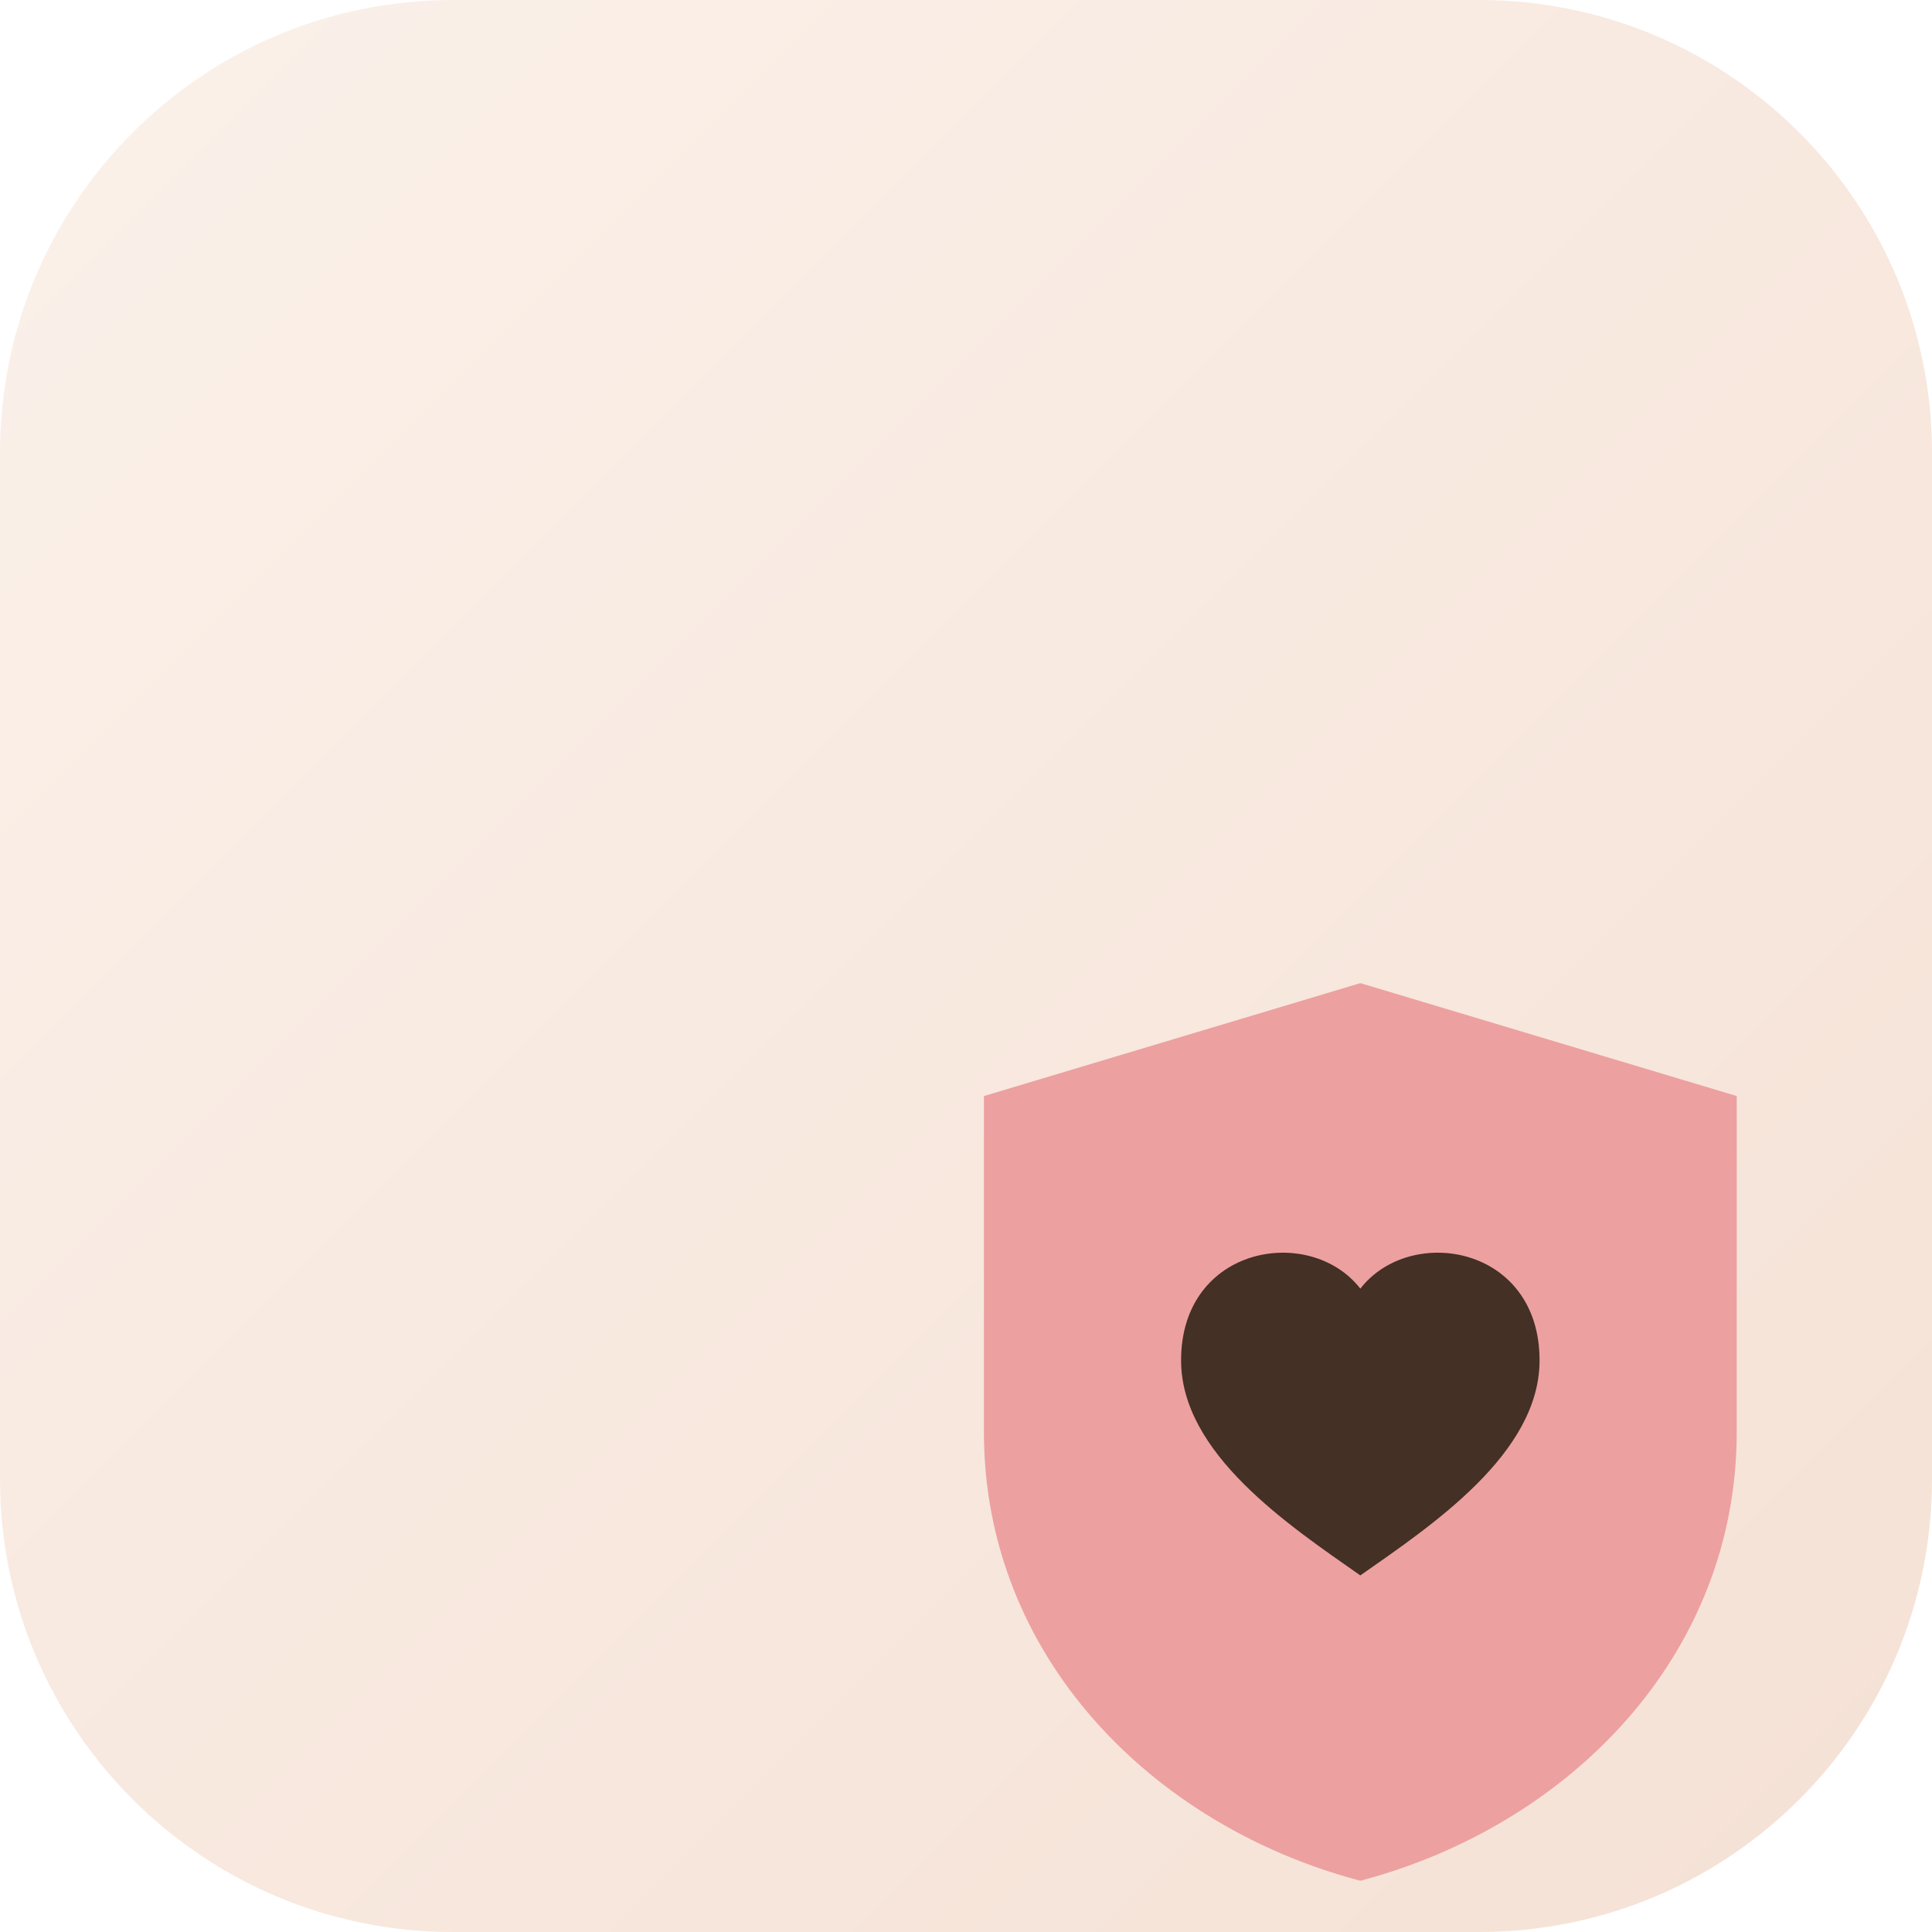
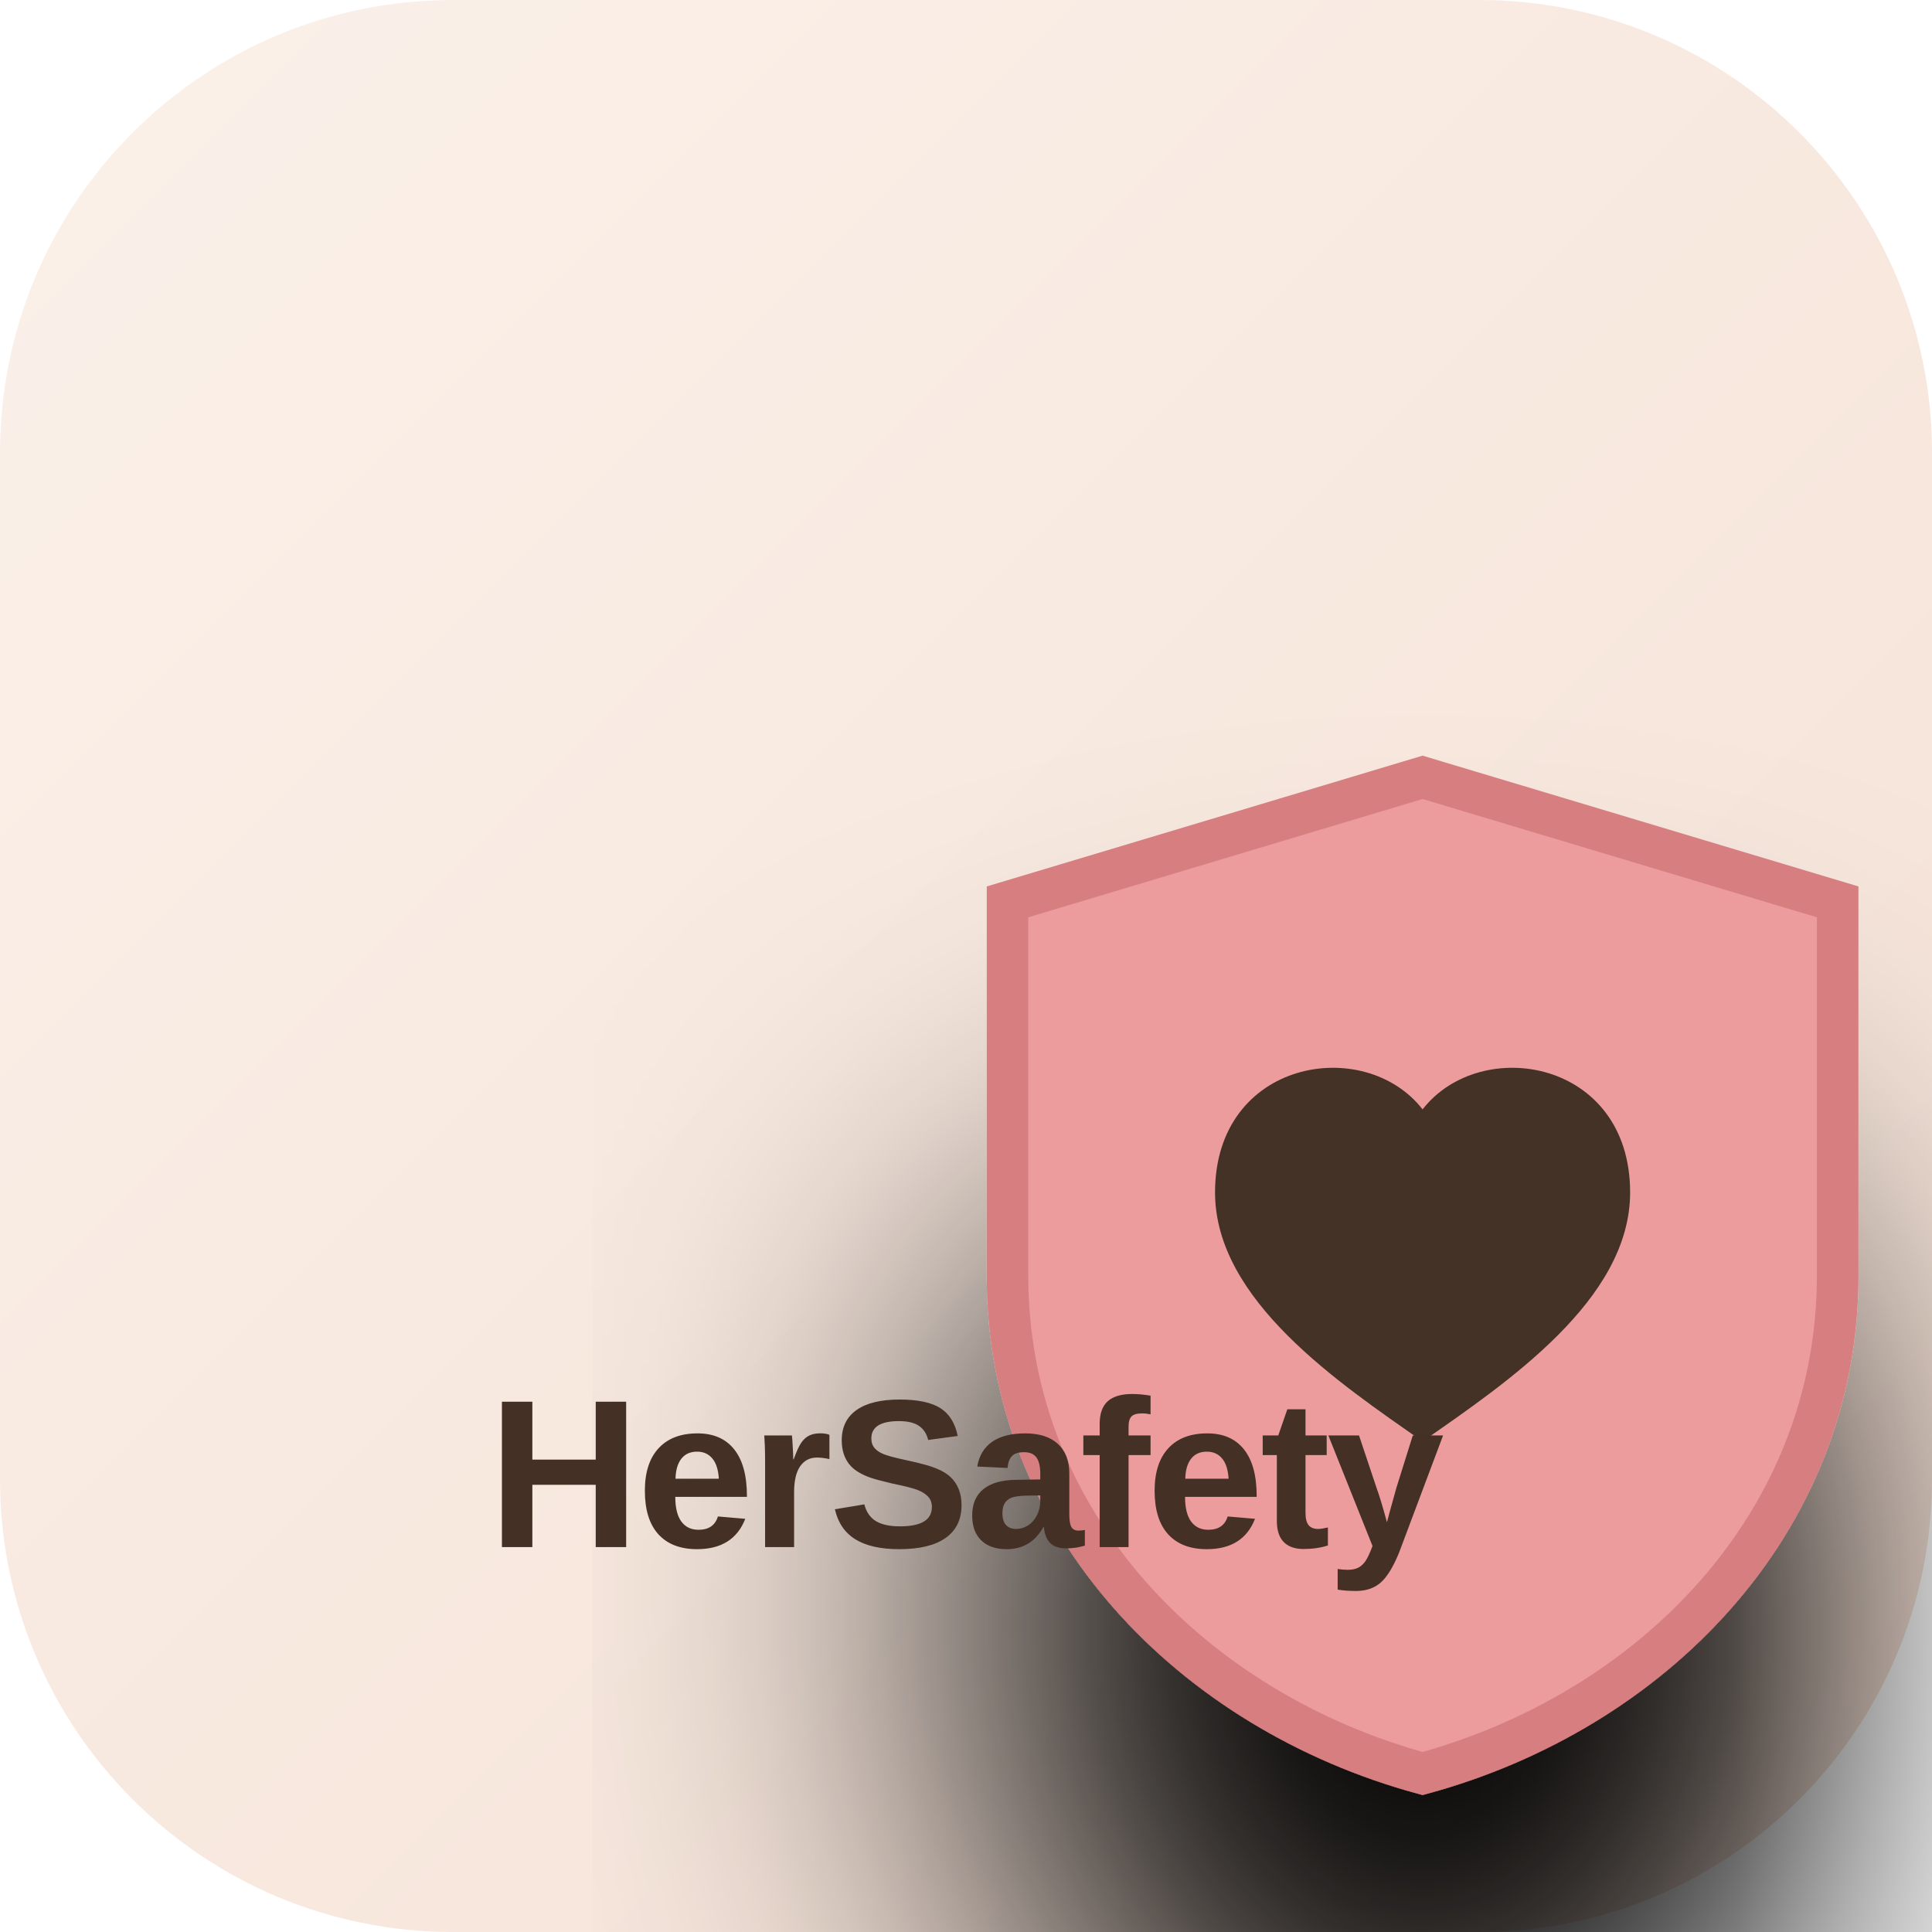
<svg xmlns="http://www.w3.org/2000/svg" viewBox="0 0 512 512">
  <defs>
    <linearGradient id="bg" x1="0%" y1="0%" x2="100%" y2="100%">
      <stop offset="0%" style="stop-color:#FBF1EA;stop-opacity:1" />
      <stop offset="100%" style="stop-color:#F5E1D5;stop-opacity:1" />
    </linearGradient>
+     <filter id="shadow" x="-50%" y="-50%" width="200%" height="200%">
+       <feDropShadow dx="0" dy="10" stdDeviation="20" floodOpacity="0.15" />
+     </filter>
  </defs>
  <rect width="512" height="512" rx="120" ry="120" fill="url(#bg)" />
-   <g transform="translate(256, 256) scale(9.5)">
-     <path d="M11 1 L21 4 V13 C21 19 16.5 23.5 11 25 C5.5 23.5 1 19 1 13 V4 Z" fill="#EC9C9D" stroke="#EC9C9D" strokeWidth="1.6" strokeLinejoin="round" opacity="0.95" />
+   <g transform="translate(256, 195) scale(11)" filter="url(#shadow)">
+     <path d="M11 1 L21 4 V13 C21 19 16.5 23.5 11 25 C5.5 23.5 1 19 1 13 V4 Z" fill="#EC9C9D" stroke="#D67E80" strokeWidth="0.8" strokeLinejoin="round" />
    <path d="M11 9 C9.6 7.2 6 7.8 6 11 C6 13.6 9 15.6 11 17 C13 15.6 16 13.6 16 11 C16 7.8 12.4 7.2 11 9 Z" fill="#443025" />
  </g>
+   <text x="256" y="410" font-size="56" font-weight="700" fill="#443025" text-anchor="middle" font-family="Arial, sans-serif" letter-spacing="-1">
+     HerSafety
+   </text>
</svg>
